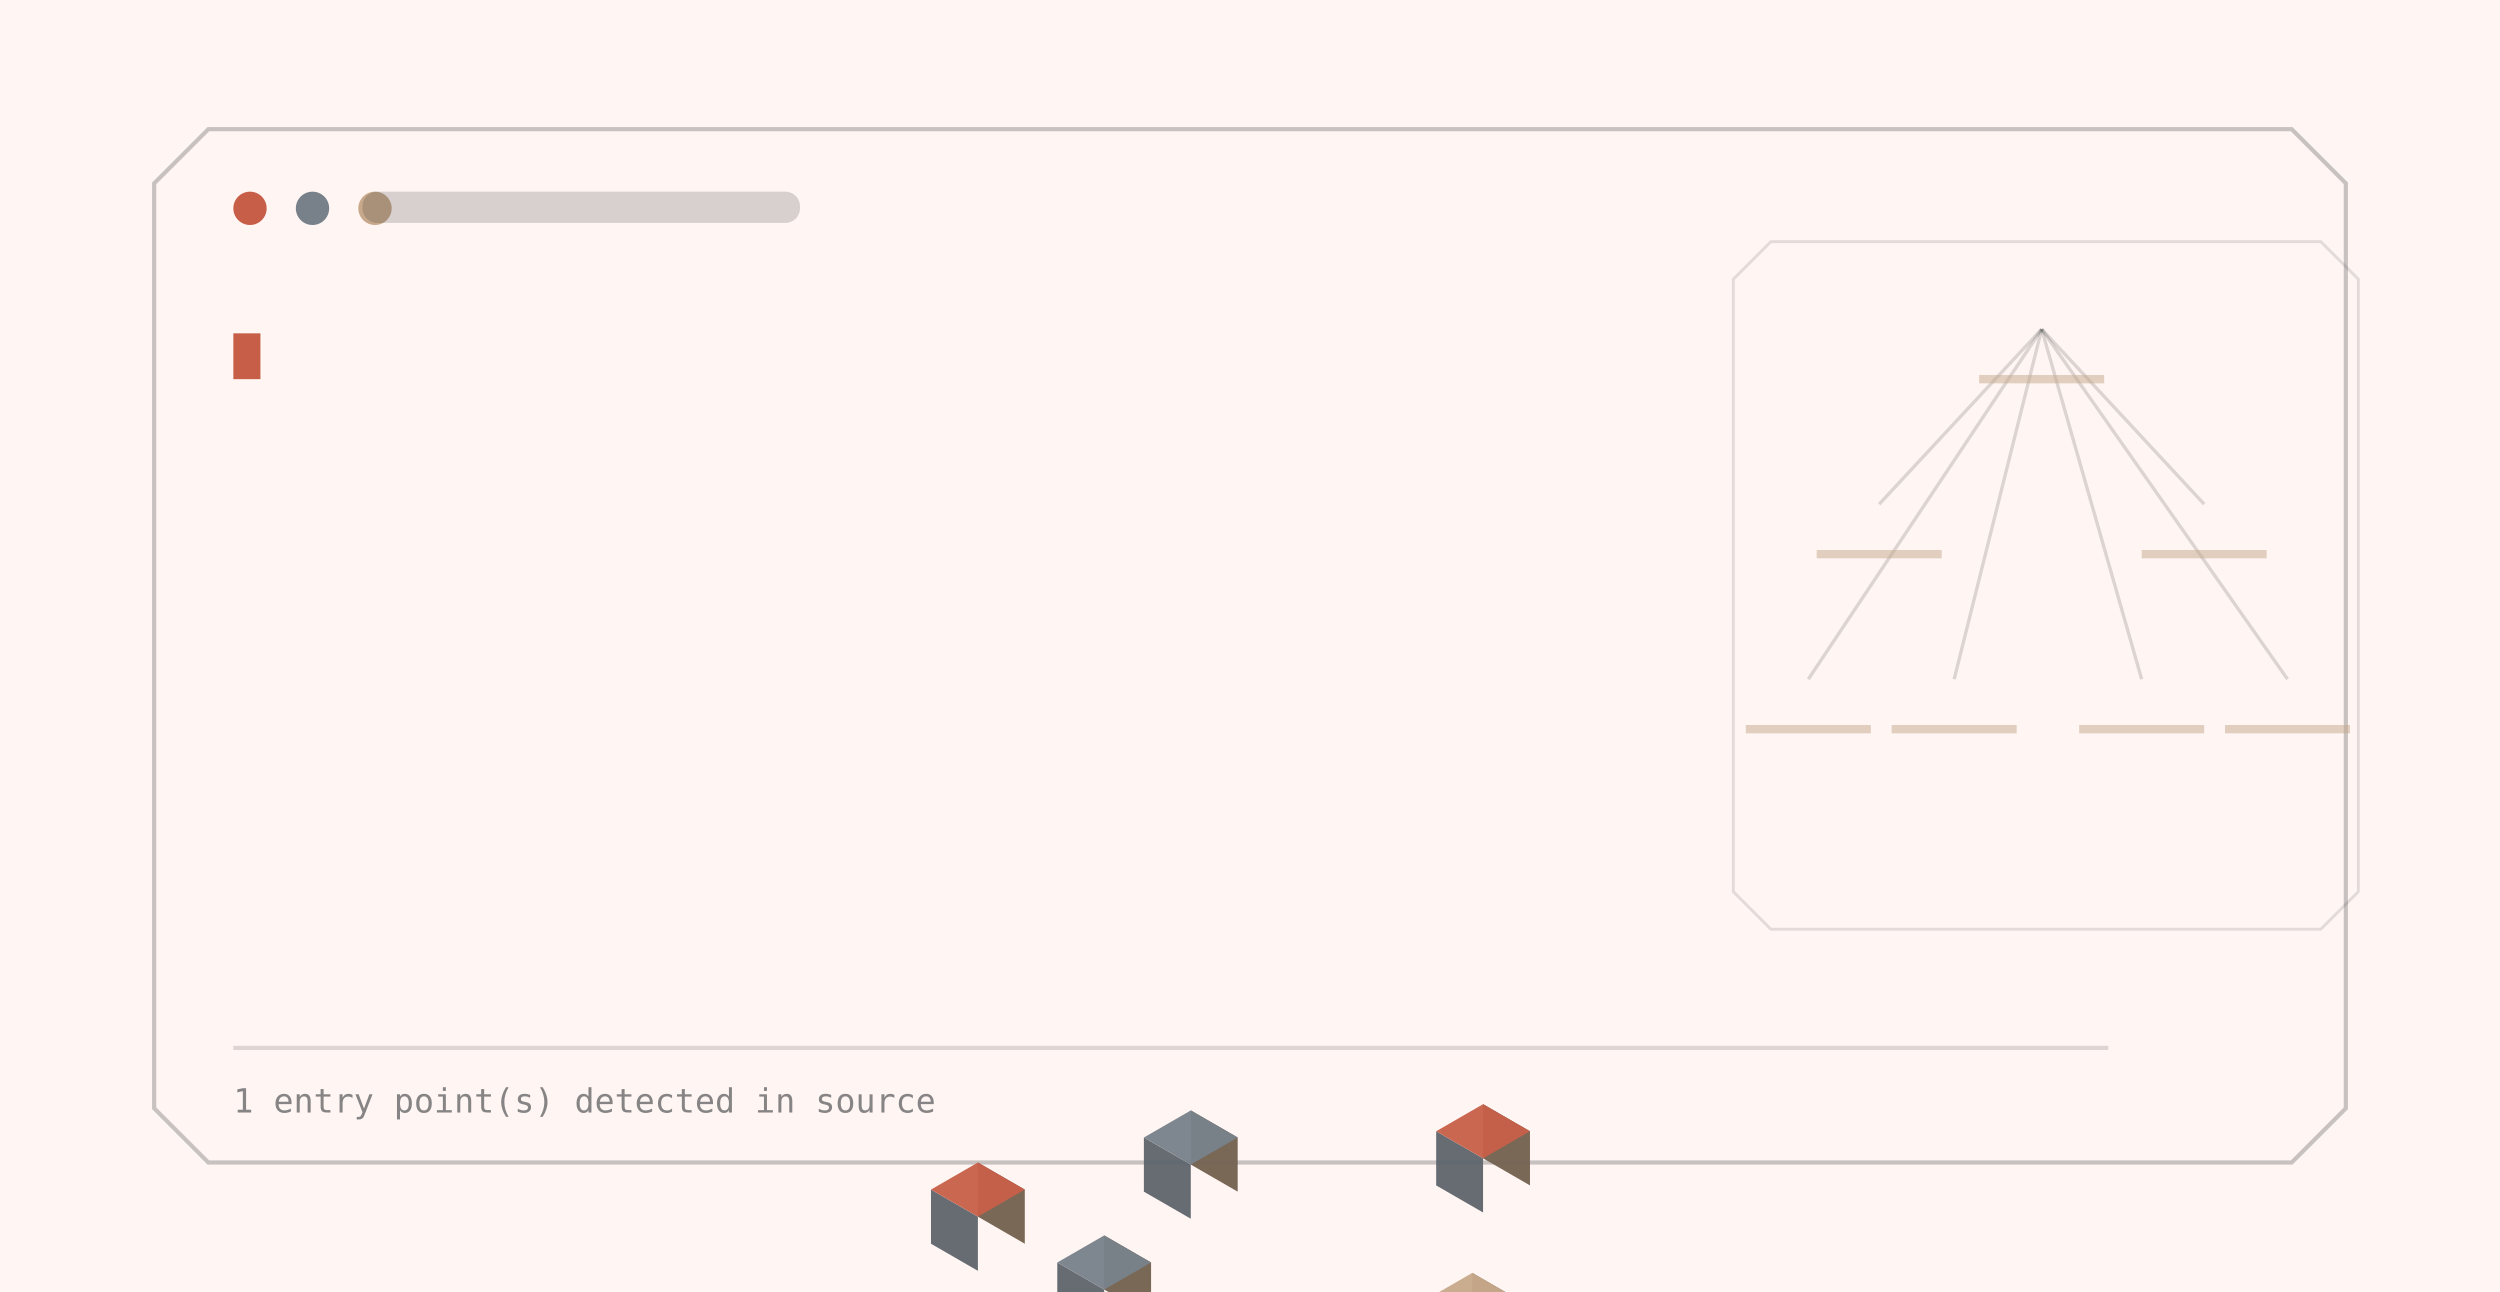
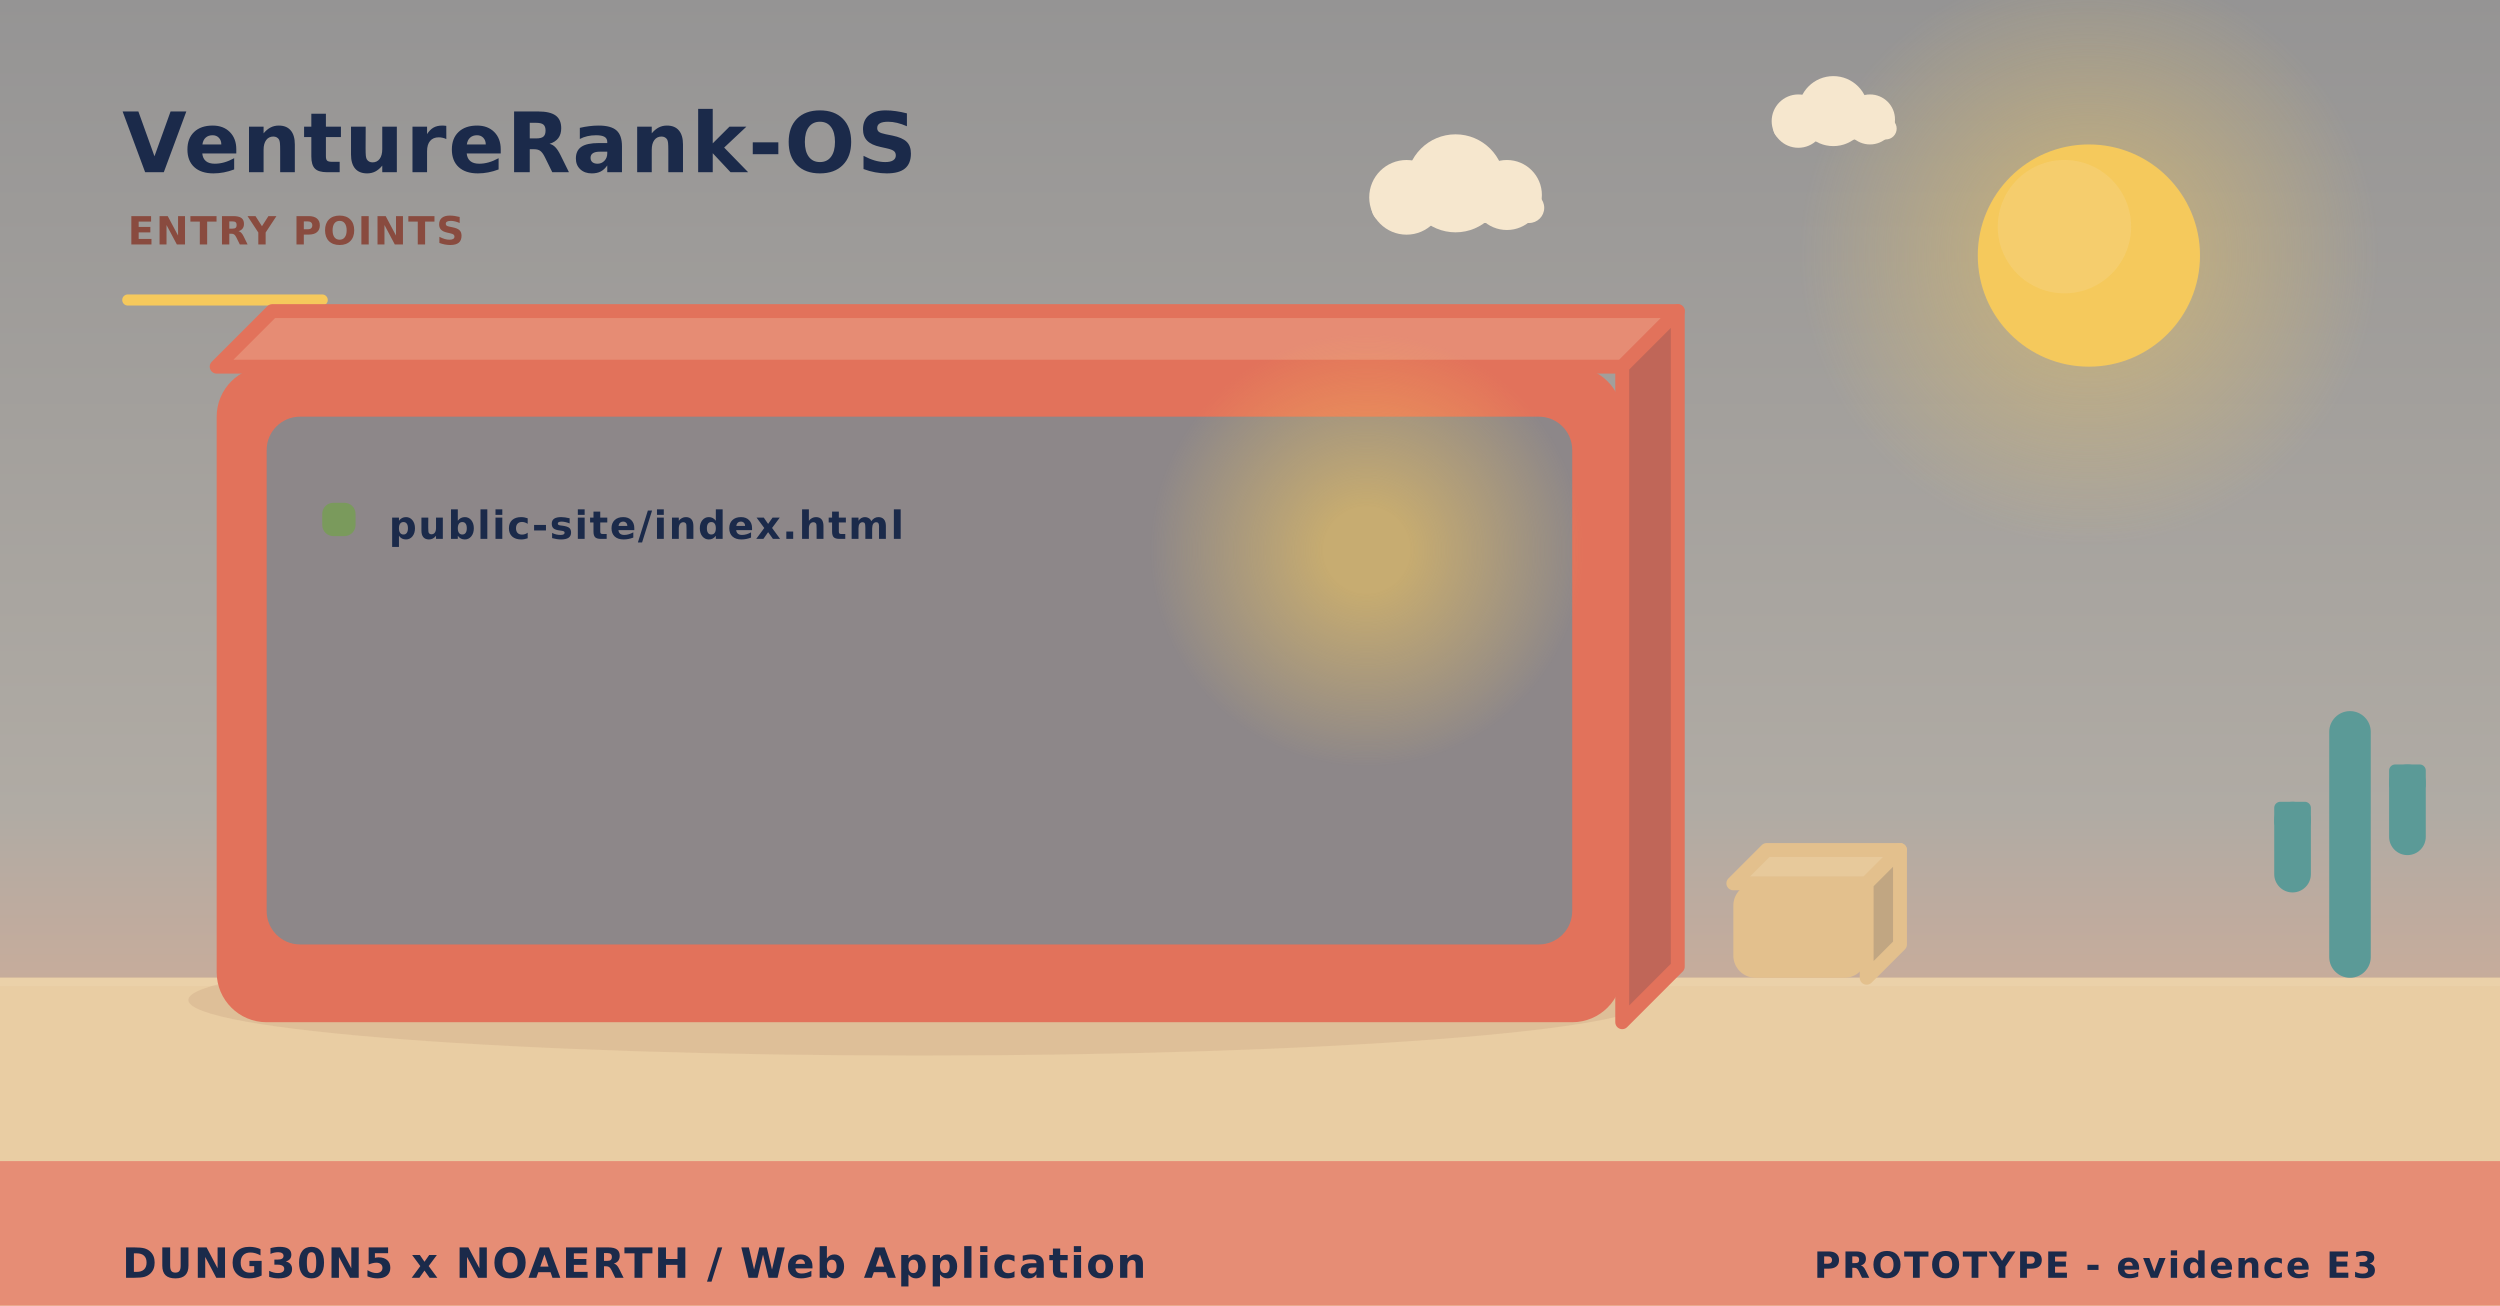
- <svg xmlns="http://www.w3.org/2000/svg" viewBox="0 0 1200 620" width="1200" height="620" role="img" aria-label="VentureRank-OS command surface">
-   <rect width="1200" height="620" fill="#fff5f2" />
-   <defs>
-     <linearGradient id="gt" x1="0" y1="0" x2="1" y2="1">
-       <stop offset="0%" stop-color="#c75f48" />
-       <stop offset="100%" stop-color="#78818a" />
-     </linearGradient>
-   </defs>
-   <path d="M100.00,62.00 H1100.00 L1126.00,88.00 V532.00 L1100.00,558.00 H100.00 L74.00,532.00 V88.00 Z" fill="none" stroke="rgba(37,40,46,0.300)" stroke-width="2.00" opacity="0.85" />
-   <circle cx="120.00" cy="100.00" r="8.00" fill="#c75f48" opacity="1.00" />
-   <circle cx="150.00" cy="100.00" r="8.00" fill="#78818a" opacity="1.00" />
-   <circle cx="180.00" cy="100.00" r="8.00" fill="#c7a88a" opacity="1.00" />
-   <rect x="174.00" y="92.00" width="210.00" height="15.00" rx="7.00" fill="rgba(37,40,46,0.180)" opacity="1.00" />
-   <text x="112" y="148" font-family="ui-monospace,SFMono-Regular,Menlo,monospace" font-size="21" fill="rgba(37,40,46,0.800)" opacity="0">public-site/index.html<animate attributeName="opacity" values="0;1;1;0" dur="1.5s" begin="0.0s" repeatCount="indefinite" />
-   </text>
-   <rect x="112" y="160" width="13" height="22" fill="#c75f48">
-     <animate attributeName="opacity" values="1;0;1" dur="1.05s" begin="0s" repeatCount="indefinite" />
-   </rect>
-   <path d="M850.00,116.00 H1114.00 L1132.00,134.00 V428.00 L1114.00,446.00 H850.00 L832.00,428.00 V134.00 Z" fill="none" stroke="rgba(37,40,46,0.180)" stroke-width="1.40" opacity="0.70" />
-   <line x1="980.00" y1="158.00" x2="902.00" y2="242.00" stroke="rgba(37,40,46,0.300)" stroke-width="1.60" opacity="0.55" />
-   <line x1="980.00" y1="158.00" x2="1058.00" y2="242.00" stroke="rgba(37,40,46,0.300)" stroke-width="1.60" opacity="0.55" />
-   <line x1="980.00" y1="158.00" x2="868.00" y2="326.00" stroke="rgba(37,40,46,0.300)" stroke-width="1.60" opacity="0.55" />
-   <line x1="980.00" y1="158.00" x2="938.00" y2="326.00" stroke="rgba(37,40,46,0.300)" stroke-width="1.60" opacity="0.55" />
-   <line x1="980.00" y1="158.00" x2="1028.00" y2="326.00" stroke="rgba(37,40,46,0.300)" stroke-width="1.60" opacity="0.55" />
-   <line x1="980.00" y1="158.00" x2="1098.00" y2="326.00" stroke="rgba(37,40,46,0.300)" stroke-width="1.60" opacity="0.55" />
-   <polygon points="711.87,556.00 734.39,569.00 734.39,543.00 711.87,530.00" fill="#736150" opacity="0.95" />
-   <polygon points="689.36,569.00 711.87,582.00 711.87,556.00 689.36,543.00" fill="#5e656c" opacity="0.95" />
-   <polygon points="711.87,530.00 734.39,543.00 711.87,556.00 689.36,543.00" fill="#c75f48" opacity="0.95" />
+ <svg xmlns="http://www.w3.org/2000/svg" width="900" height="470" viewBox="0 0 900 470" role="img" aria-label="VentureRank-OS - how it is operated">
+   <linearGradient id="skyt" x1="0" y1="0" x2="0" y2="1">
+     <stop offset="0" stop-color="#959494" />
+     <stop offset="0.62" stop-color="#b0aba4" />
+     <stop offset="1" stop-color="#f3ad8a" />
+   </linearGradient>
+   <rect width="900" height="470" fill="url(#skyt)" />
+   <radialGradient id="sunt">
+     <stop offset="0.35" stop-color="#f5c95c" stop-opacity="0.34" />
+     <stop offset="1" stop-color="#f5c95c" stop-opacity="0" />
+   </radialGradient>
+   <circle cx="752" cy="92" r="104" fill="url(#sunt)" />
+   <circle cx="752" cy="92" r="40" fill="#f5c95c" />
+   <circle cx="743.2" cy="81.6" r="24" fill="#f5d27e" opacity="0.5" />
  <g>
-     <rect x="950.00" y="180.00" width="60.00" height="4.00" rx="0.00" fill="rgba(199,168,138,0.500)" opacity="1.00" />
-     <animate attributeName="opacity" values="0.25;1.0;0.25" dur="12.55s" begin="0.0s" repeatCount="indefinite" />
+     <circle cx="524" cy="66" r="17.64" fill="#f6e7ce" />
+     <circle cx="506.36" cy="71.04" r="13.44" fill="#f6e7ce" />
+     <circle cx="542.48" cy="70.2" r="12.6" fill="#f6e7ce" />
+     <rect x="493.76" y="69.36" width="62.16" height="10.92" rx="5.46" fill="#f6e7ce" />
+     <animateTransform attributeName="transform" type="translate" values="0 0;24 0;0 0" dur="36s" begin="0s" repeatCount="indefinite" />
  </g>
-   <polygon points="571.58,559.00 594.09,572.00 594.09,546.00 571.58,533.00" fill="#736150" opacity="0.95" />
-   <polygon points="549.06,572.00 571.58,585.00 571.58,559.00 549.06,546.00" fill="#5e656c" opacity="0.95" />
-   <polygon points="571.58,533.00 594.09,546.00 571.58,559.00 549.06,546.00" fill="#78818a" opacity="0.95" />
  <g>
-     <rect x="872.00" y="264.00" width="60.00" height="4.00" rx="0.00" fill="rgba(199,168,138,0.500)" opacity="1.00" />
-     <animate attributeName="opacity" values="0.25;1.0;0.25" dur="12.55s" begin="0.4s" repeatCount="indefinite" />
+     <circle cx="660" cy="40" r="12.6" fill="#f6e7ce" />
+     <circle cx="647.4" cy="43.6" r="9.6" fill="#f6e7ce" />
+     <circle cx="673.2" cy="43" r="9" fill="#f6e7ce" />
+     <rect x="638.4" y="42.4" width="44.4" height="7.8" rx="3.9" fill="#f6e7ce" />
+     <animateTransform attributeName="transform" type="translate" values="0 0;-18 0;0 0" dur="46s" begin="3s" repeatCount="indefinite" />
  </g>
-   <polygon points="706.68,637.00 729.19,650.00 729.19,624.00 706.68,611.00" fill="#736150" opacity="0.95" />
-   <polygon points="684.16,650.00 706.68,663.00 706.68,637.00 684.16,624.00" fill="#5e656c" opacity="0.95" />
-   <polygon points="706.68,611.00 729.19,624.00 706.68,637.00 684.16,624.00" fill="#c7a88a" opacity="0.95" />
+   <rect x="0" y="352" width="900" height="118" fill="#e9cda3" />
+   <rect x="0" y="352" width="900" height="3" fill="#ebd1a9" />
+   <text x="44" y="62" font-family="Verdana,DejaVu Sans,sans-serif" font-size="30" font-weight="700" letter-spacing="0.6" fill="#1b2a4a" text-anchor="start">VentureRank-OS</text>
+   <text x="46" y="88" font-family="Verdana,DejaVu Sans,sans-serif" font-size="14" font-weight="700" letter-spacing="0.6" fill="#894b3f" text-anchor="start">ENTRY POINTS</text>
+   <rect x="44" y="106" width="74" height="4" rx="2" fill="#f5c95c" />
+   <ellipse cx="331" cy="360" rx="263.2" ry="20" fill="rgba(138,90,68,0.11)" />
+   <path d="M78,132 L584,132 L604,112 L98,112 Z" fill="#e68c74" stroke="#e2725b" stroke-width="5" stroke-linejoin="round" />
+   <path d="M584,132 L604,112 L604,348 L584,368 Z" fill="#c06658" stroke="#e2725b" stroke-width="5" stroke-linejoin="round" />
+   <rect x="78" y="132" width="506" height="236" rx="18" fill="#e2725b" />
+   <rect x="96" y="150" width="470" height="190" rx="12" fill="#88888c" opacity="0.94" />
+   <radialGradient id="lamp76472">
+     <stop offset="0.2" stop-color="#f5c95c" stop-opacity="0.55" />
+     <stop offset="1" stop-color="#f5c95c" stop-opacity="0" />
+   </radialGradient>
+   <circle cx="492" cy="198" r="78" fill="url(#lamp76472)" />
+   <rect x="116" y="181" width="12" height="12" rx="4" fill="#7a9a5c" />
  <g>
-     <rect x="1028.00" y="264.00" width="60.00" height="4.00" rx="0.00" fill="rgba(199,168,138,0.500)" opacity="1.00" />
-     <animate attributeName="opacity" values="0.25;1.0;0.25" dur="12.55s" begin="0.8s" repeatCount="indefinite" />
+     <text x="140" y="194" font-family="Verdana,DejaVu Sans,sans-serif" font-size="14" font-weight="700" letter-spacing="0.6" fill="#1b2a4a" text-anchor="start">public-site/index.html</text>
+     <animateTransform attributeName="transform" type="translate" values="0 10;0 0" dur="0.7s" begin="0.4s" fill="freeze" />
  </g>
-   <polygon points="469.39,584.00 491.90,597.00 491.90,571.00 469.39,558.00" fill="#736150" opacity="0.95" />
-   <polygon points="446.87,597.00 469.39,610.00 469.39,584.00 446.87,571.00" fill="#5e656c" opacity="0.95" />
-   <polygon points="469.39,558.00 491.90,571.00 469.39,584.00 446.87,571.00" fill="#c75f48" opacity="0.95" />
-   <g>
-     <rect x="838.00" y="348.00" width="60.00" height="4.00" rx="0.00" fill="rgba(199,168,138,0.500)" opacity="1.00" />
-     <animate attributeName="opacity" values="0.25;1.0;0.25" dur="12.55s" begin="1.2s" repeatCount="indefinite" />
-   </g>
-   <polygon points="530.01,619.00 552.52,632.00 552.52,606.00 530.01,593.00" fill="#736150" opacity="0.95" />
-   <polygon points="507.49,632.00 530.01,645.00 530.01,619.00 507.49,606.00" fill="#5e656c" opacity="0.95" />
-   <polygon points="530.01,593.00 552.52,606.00 530.01,619.00 507.49,606.00" fill="#78818a" opacity="0.95" />
-   <g>
-     <rect x="908.00" y="348.00" width="60.00" height="4.00" rx="0.00" fill="rgba(199,168,138,0.500)" opacity="1.00" />
-     <animate attributeName="opacity" values="0.25;1.0;0.25" dur="12.55s" begin="1.6s" repeatCount="indefinite" />
-   </g>
-   <polygon points="607.95,664.00 630.47,677.00 630.47,651.00 607.95,638.00" fill="#736150" opacity="0.95" />
-   <polygon points="585.43,677.00 607.95,690.00 607.95,664.00 585.43,651.00" fill="#5e656c" opacity="0.95" />
-   <polygon points="607.95,638.00 630.47,651.00 607.95,664.00 585.43,651.00" fill="#c7a88a" opacity="0.95" />
-   <g>
-     <rect x="998.00" y="348.00" width="60.00" height="4.00" rx="0.00" fill="rgba(199,168,138,0.500)" opacity="1.00" />
-     <animate attributeName="opacity" values="0.25;1.0;0.25" dur="12.55s" begin="2.0s" repeatCount="indefinite" />
-   </g>
-   <polygon points="668.57,699.00 691.09,712.00 691.09,686.00 668.57,673.00" fill="#736150" opacity="0.95" />
-   <polygon points="646.05,712.00 668.57,725.00 668.57,699.00 646.05,686.00" fill="#5e656c" opacity="0.95" />
-   <polygon points="668.57,673.00 691.09,686.00 668.57,699.00 646.05,686.00" fill="#c75f48" opacity="0.95" />
-   <g>
-     <rect x="1068.00" y="348.00" width="60.00" height="4.00" rx="0.00" fill="rgba(199,168,138,0.500)" opacity="1.00" />
-     <animate attributeName="opacity" values="0.25;1.0;0.25" dur="12.55s" begin="2.4s" repeatCount="indefinite" />
-   </g>
-   <rect x="112.00" y="502.00" width="900.00" height="2.00" rx="0.00" fill="rgba(37,40,46,0.160)" opacity="1.00" />
-   <text x="112" y="534" font-family="ui-monospace,Menlo,monospace" font-size="16" fill="rgba(37,40,46,0.550)">1 entry point(s) detected in source</text>
+   <path d="M624,318 L672,318 L684,306 L636,306 Z" fill="#e7c99b" stroke="#e3c08d" stroke-width="5" stroke-linejoin="round" />
+   <path d="M672,318 L684,306 L684,340 L672,352 Z" fill="#c1a682" stroke="#e3c08d" stroke-width="5" stroke-linejoin="round" />
+   <rect x="624" y="318" width="48" height="34" rx="8" fill="#e3c08d" />
+   <rect x="838.52" y="256" width="14.96" height="96" rx="7.48" fill="#5b9a97" />
+   <rect x="818.72" y="288.64" width="13.2" height="32.64" rx="6.6" fill="#5b9a97" />
+   <rect x="818.72" y="288.64" width="13.2" height="9.6" rx="2.2" fill="#5b9a97" />
+   <rect x="860.08" y="275.2" width="13.2" height="32.64" rx="6.6" fill="#5b9a97" />
+   <rect x="860.08" y="275.2" width="13.2" height="9.6" rx="2.2" fill="#5b9a97" />
+   <rect x="0" y="418" width="900" height="52" rx="0" fill="#e68972" opacity="0.94" />
+   <text x="44" y="460" font-family="Verdana,DejaVu Sans,sans-serif" font-size="15" font-weight="700" letter-spacing="0.6" fill="#1b2a4a" text-anchor="start">DUNG30N5 x NOAERTH  /  Web Application</text>
+   <text x="856" y="460" font-family="Verdana,DejaVu Sans,sans-serif" font-size="13" font-weight="700" letter-spacing="0.6" fill="#1b2a4a" text-anchor="end">PROTOTYPE  -  evidence E3</text>
</svg>
